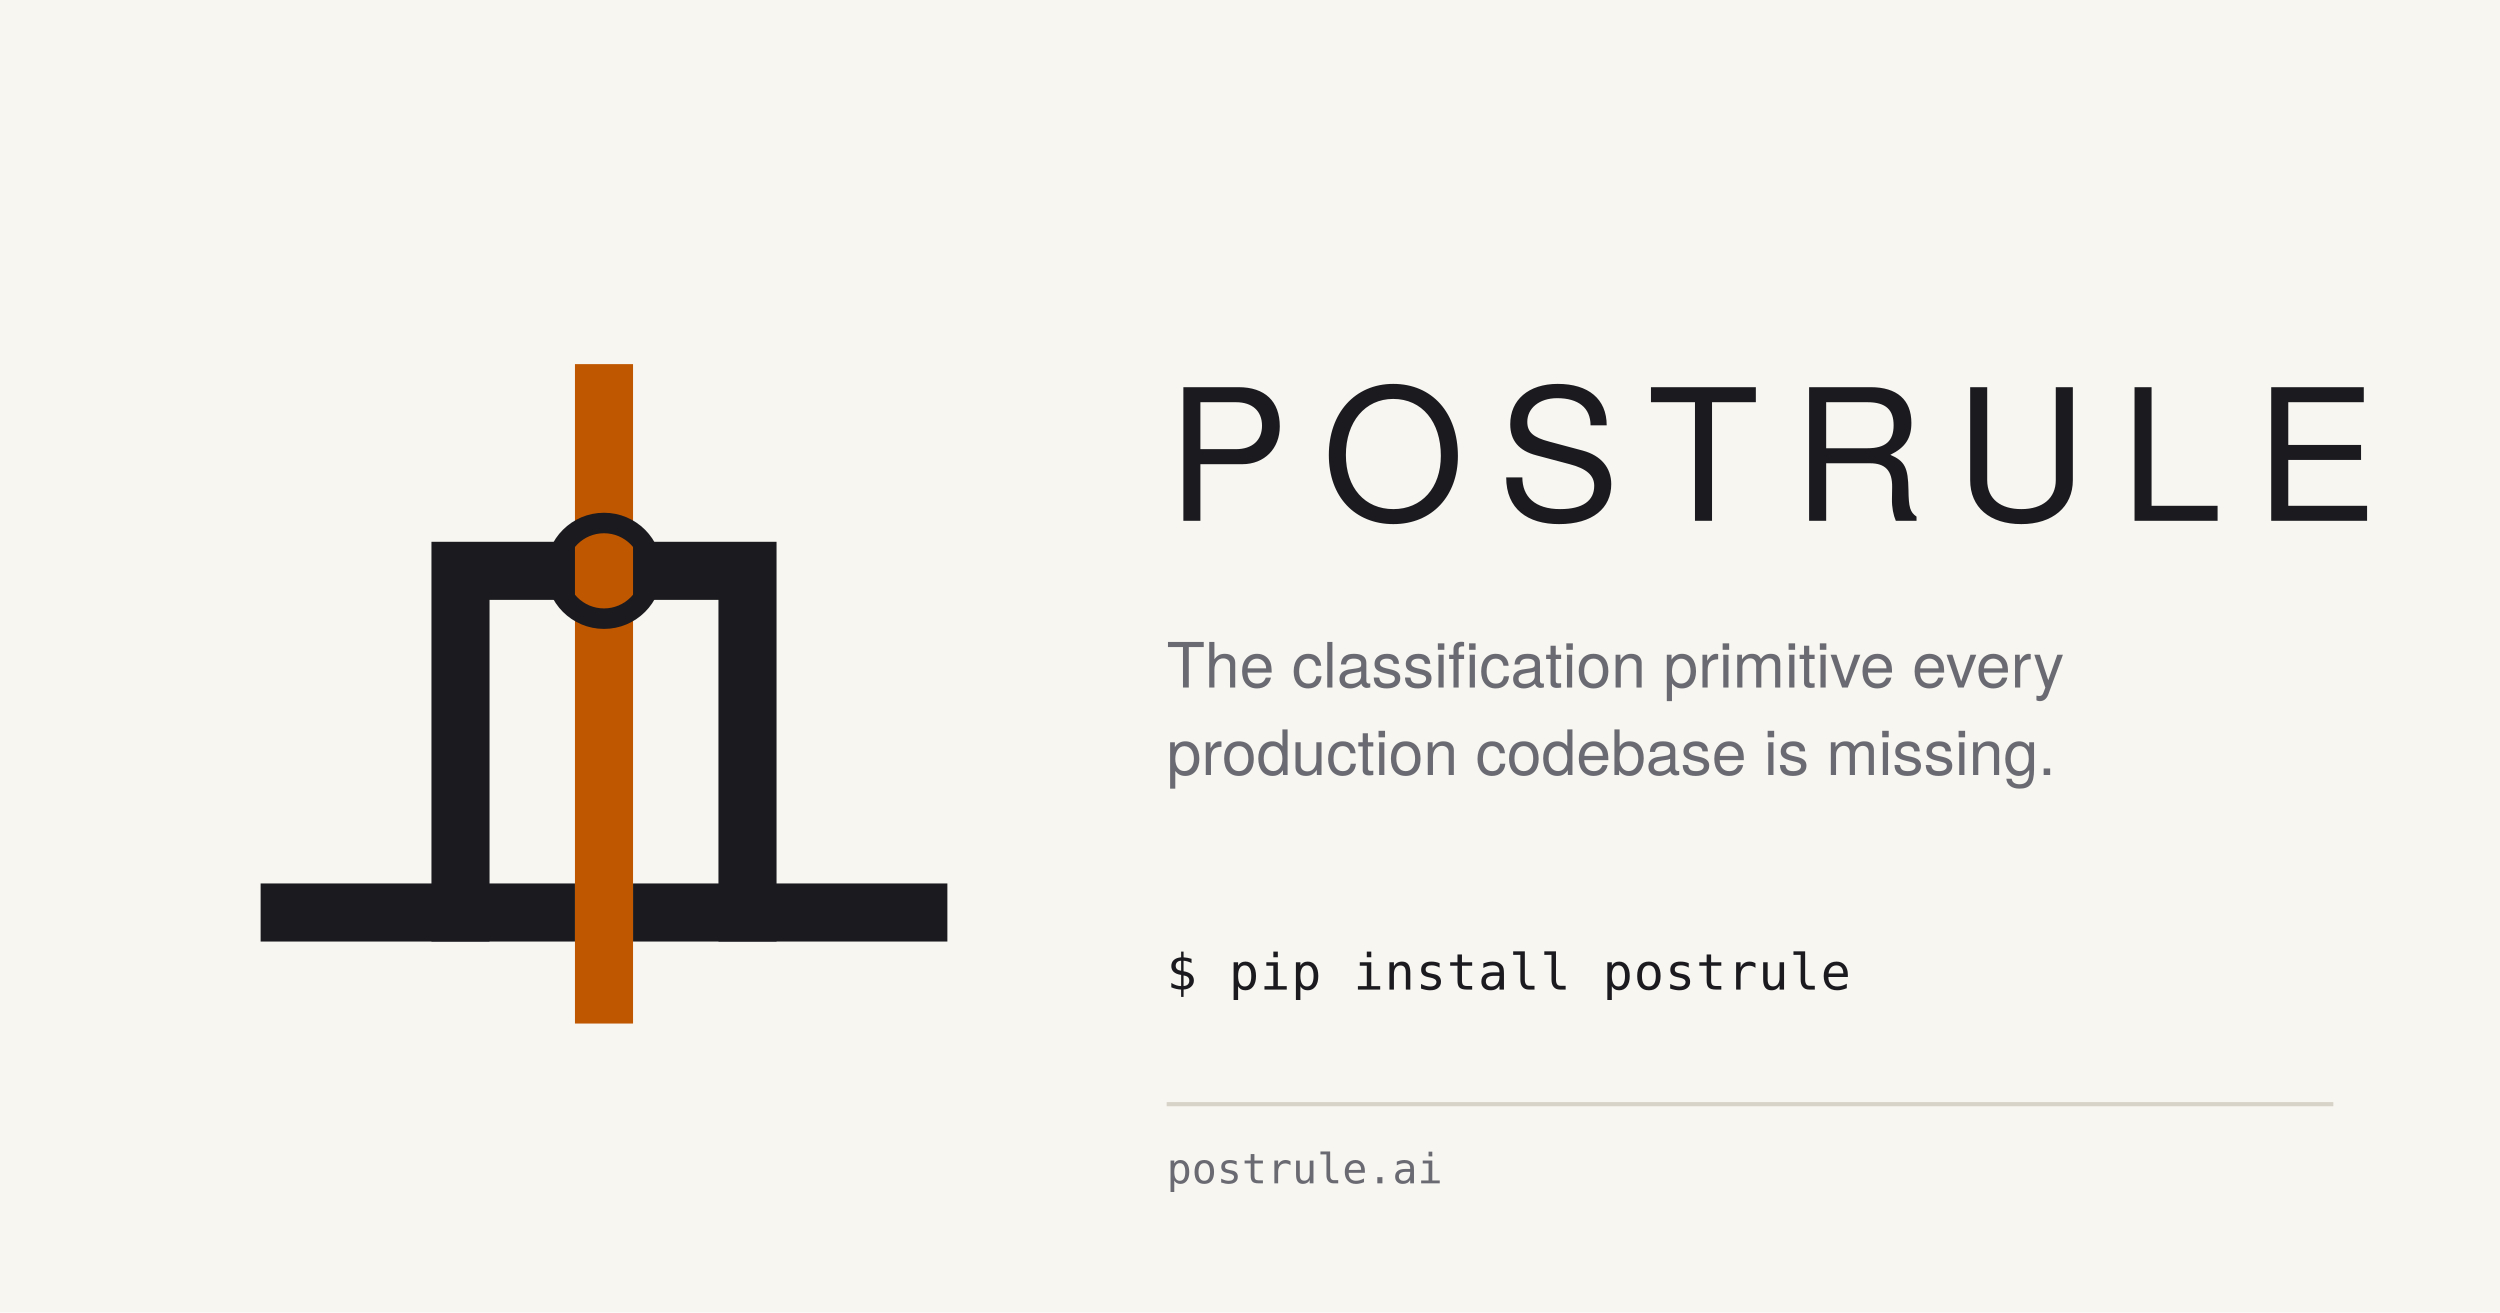
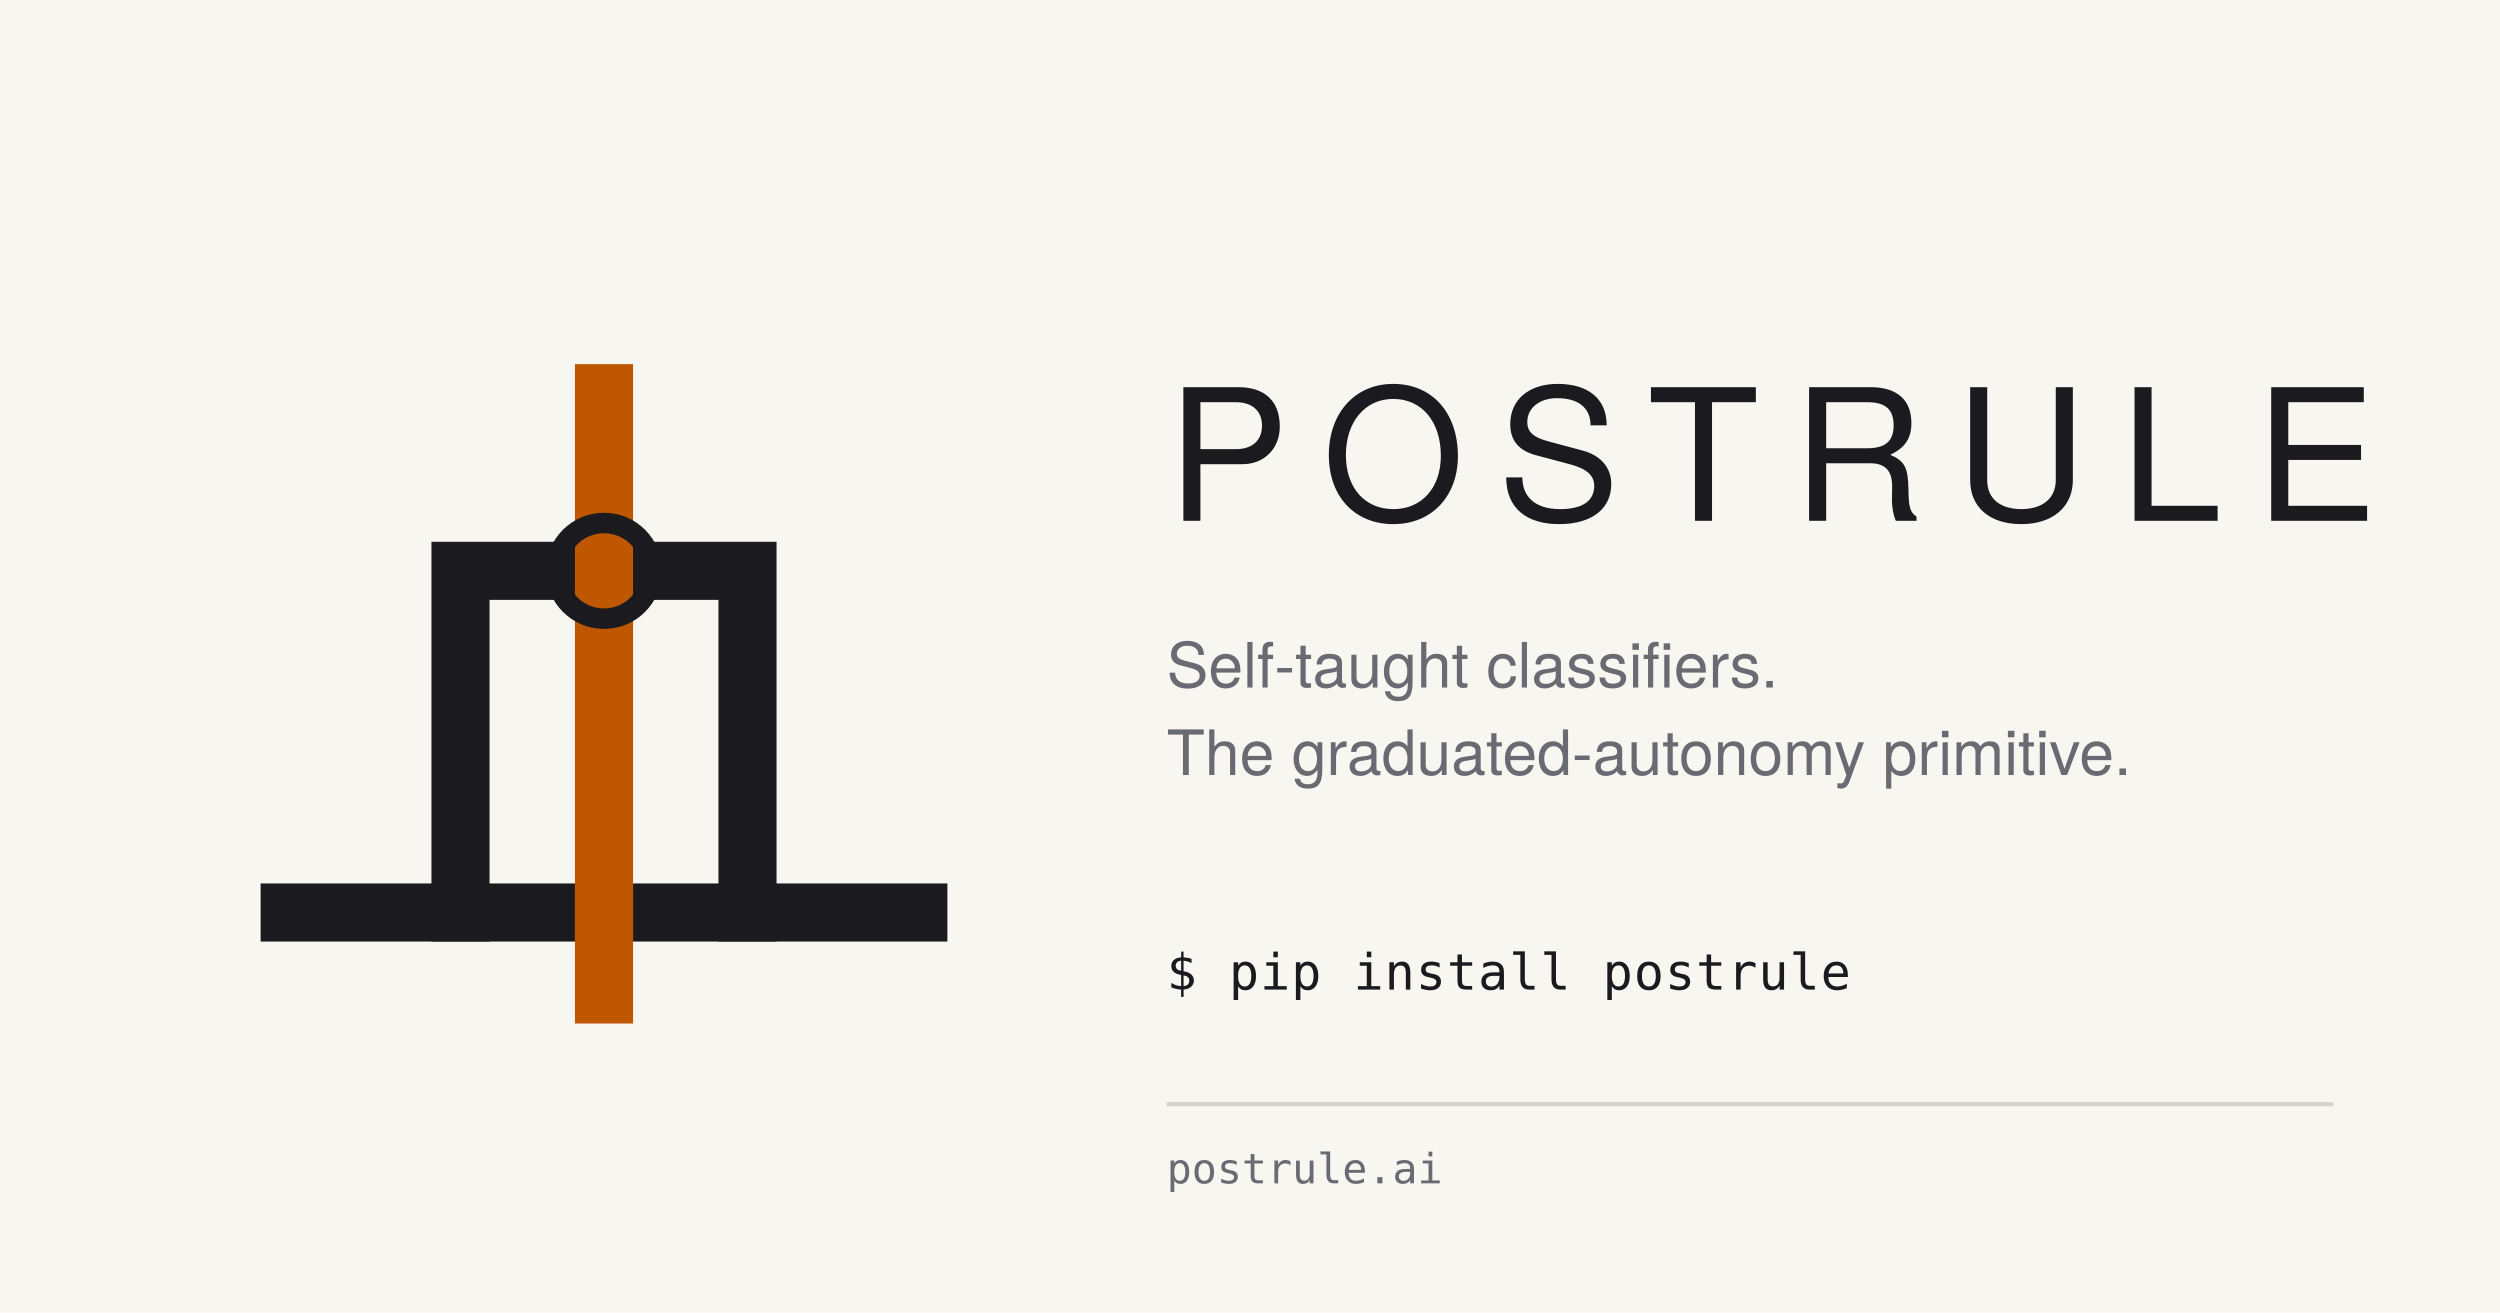
<svg xmlns="http://www.w3.org/2000/svg" viewBox="0 0 1200 630">
  <rect width="1200" height="630" fill="#f8f6f1" />
  <g transform="translate(80, 110) scale(0.82)">
    <line x1="72" y1="400" x2="222" y2="400" stroke="#1a1a1f" stroke-width="34" stroke-linecap="square" />
    <line x1="290" y1="400" x2="440" y2="400" stroke="#1a1a1f" stroke-width="34" stroke-linecap="square" />
    <polyline points="172,400 172,200 340,200 340,400" fill="none" stroke="#1a1a1f" stroke-width="34" stroke-linecap="square" stroke-linejoin="miter" />
    <line x1="256" y1="448" x2="256" y2="96" stroke="#BF5700" stroke-width="34" stroke-linecap="square" />
    <circle cx="256" cy="200" r="28" fill="none" stroke="#1a1a1f" stroke-width="12" />
  </g>
  <text x="560" y="250" font-family="'Space Grotesk', 'Helvetica Neue', sans-serif" font-weight="500" font-size="88" letter-spacing="15.8" fill="#1a1a1f">POSTRULE</text>
-   <text x="560" y="330" font-family="'Space Grotesk', 'Helvetica Neue', sans-serif" font-weight="400" font-size="30" fill="#6a6a72">The classification primitive every</text>
-   <text x="560" y="372" font-family="'Space Grotesk', 'Helvetica Neue', sans-serif" font-weight="400" font-size="30" fill="#6a6a72">production codebase is missing.</text>
+   <text x="560" y="330" font-family="'Space Grotesk', 'Helvetica Neue', sans-serif" font-weight="400" font-size="30" fill="#6a6a72">Self-taught classifiers.</text>
+   <text x="560" y="372" font-family="'Space Grotesk', 'Helvetica Neue', sans-serif" font-weight="400" font-size="30" fill="#6a6a72">The graduated-autonomy primitive.</text>
  <text x="560" y="475" font-family="'JetBrains Mono', ui-monospace, monospace" font-weight="400" font-size="24" letter-spacing="0.5" fill="#1a1a1f">$ pip install postrule</text>
  <line x1="560" y1="530" x2="1120" y2="530" stroke="#d8d3c9" stroke-width="2" />
  <text x="560" y="568" font-family="'JetBrains Mono', ui-monospace, monospace" font-weight="400" font-size="20" fill="#6a6a72">postrule.ai</text>
</svg>
